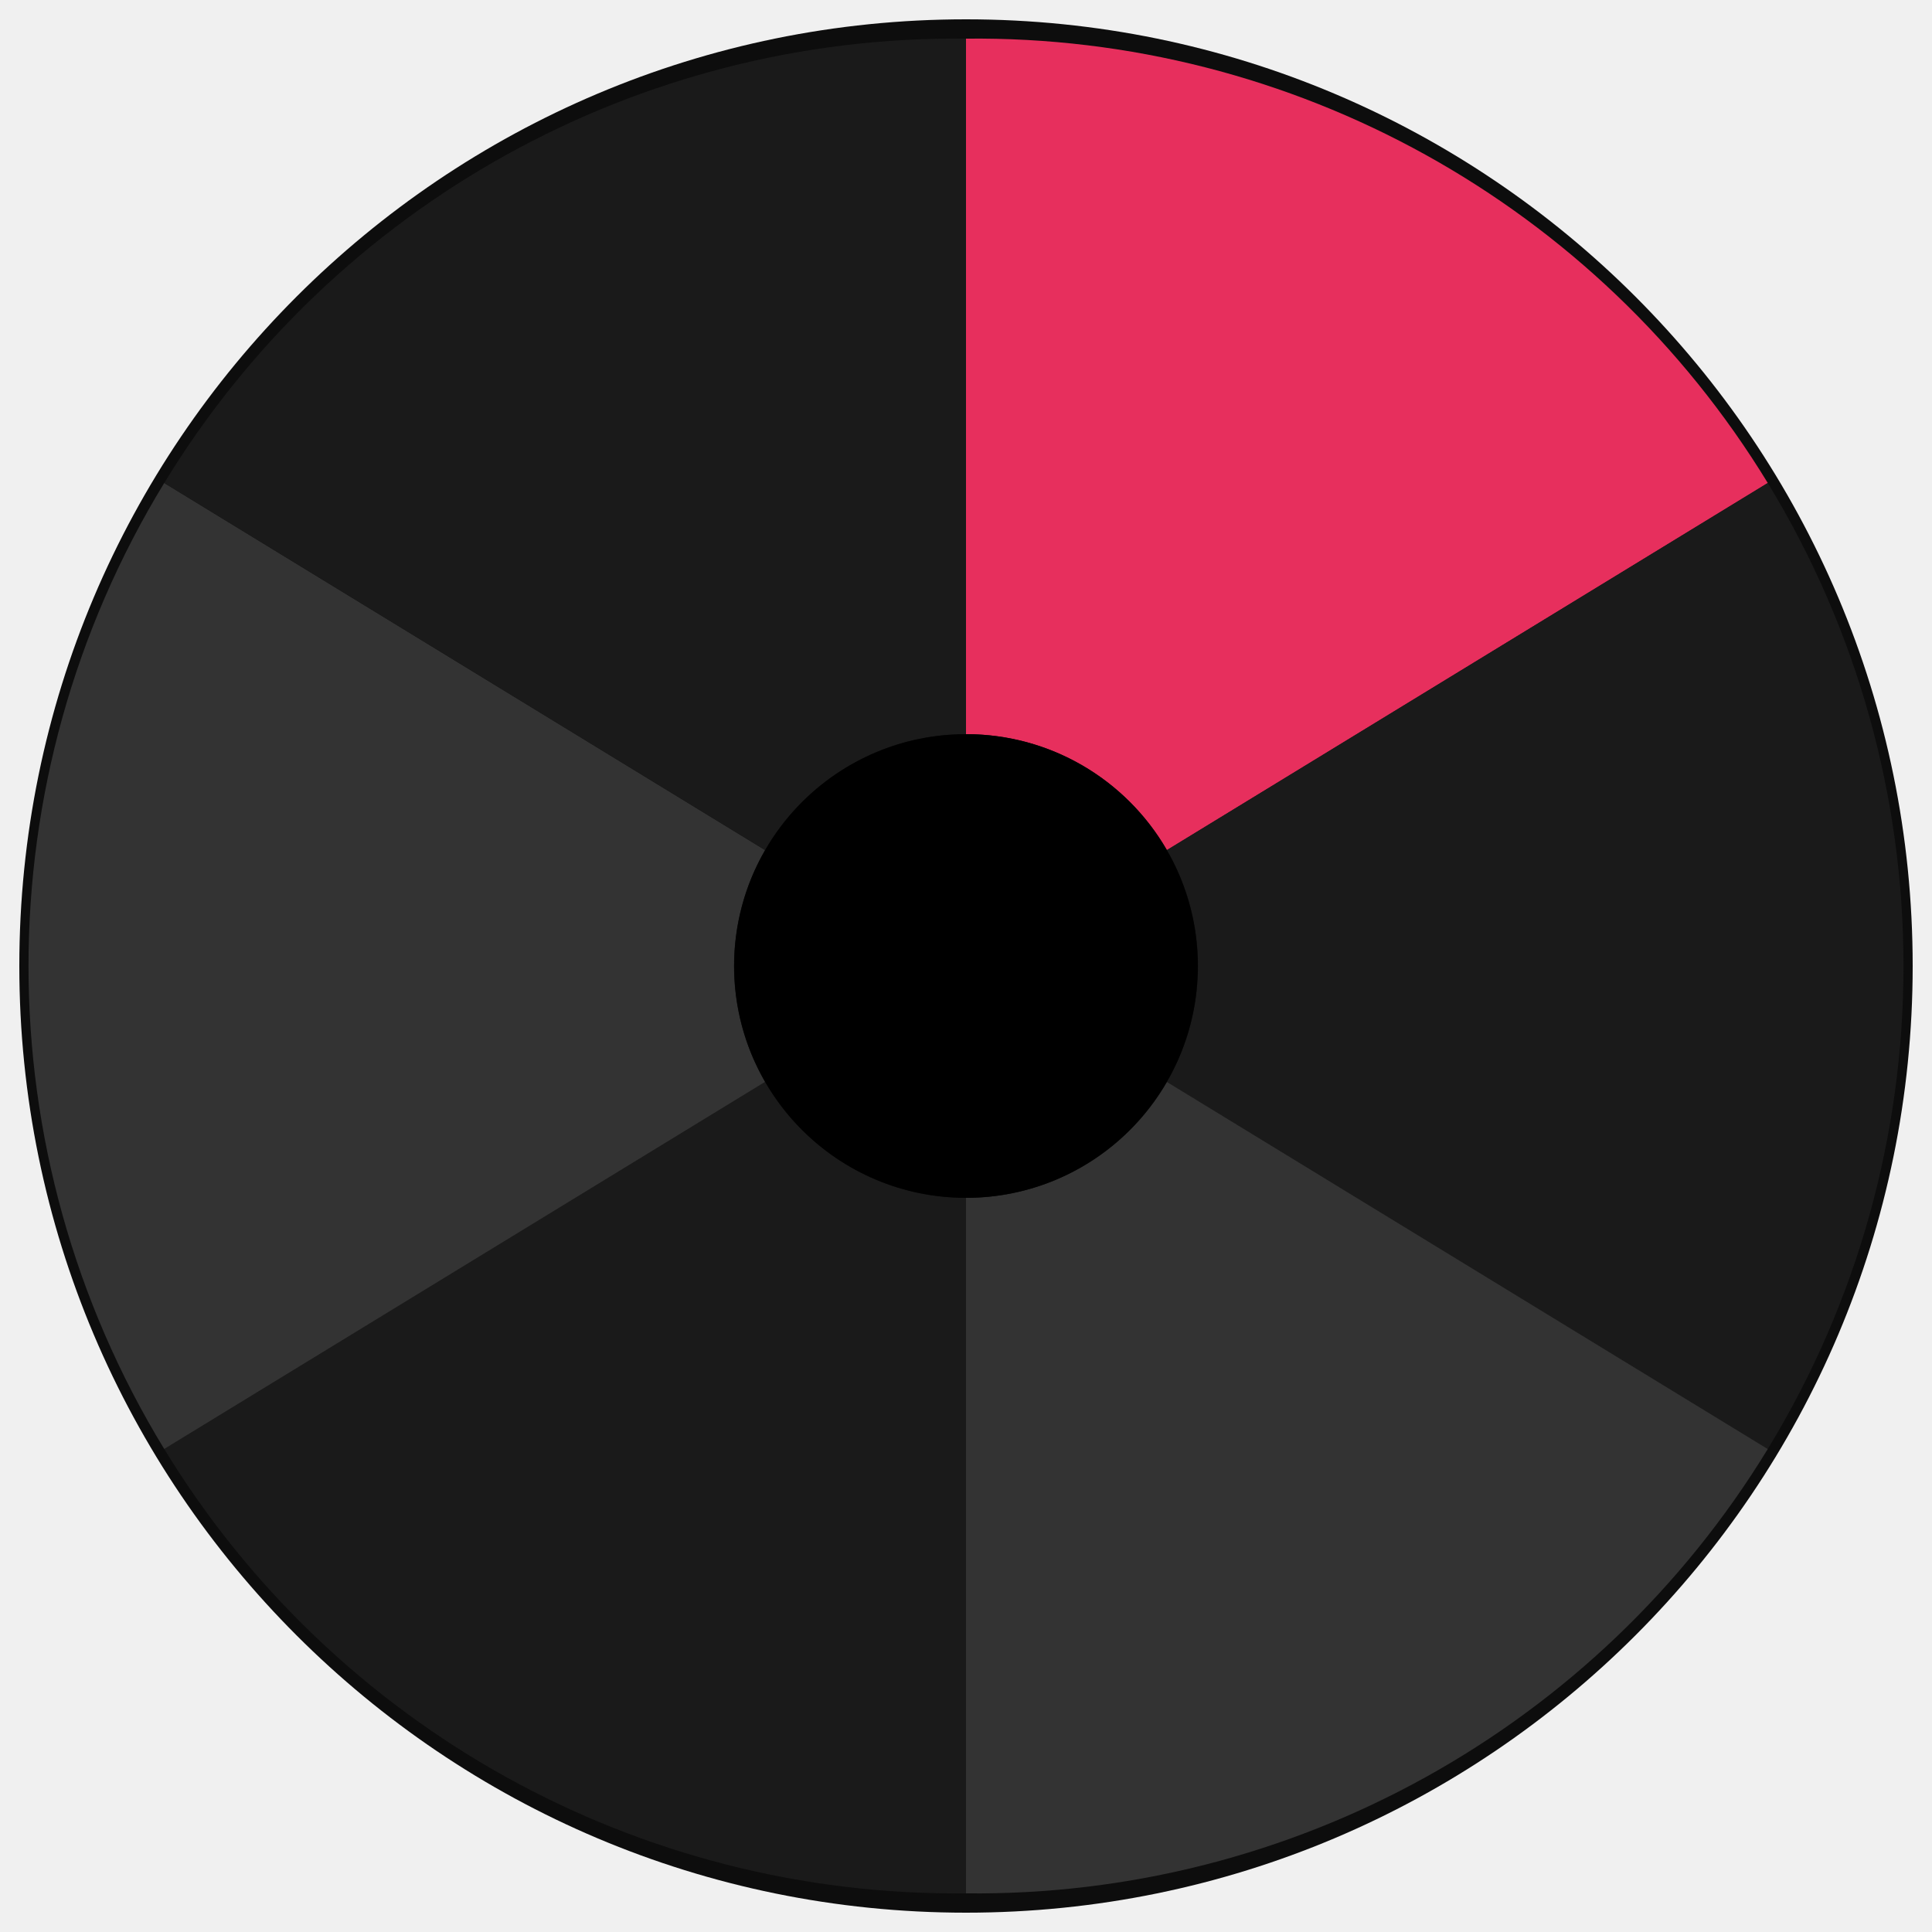
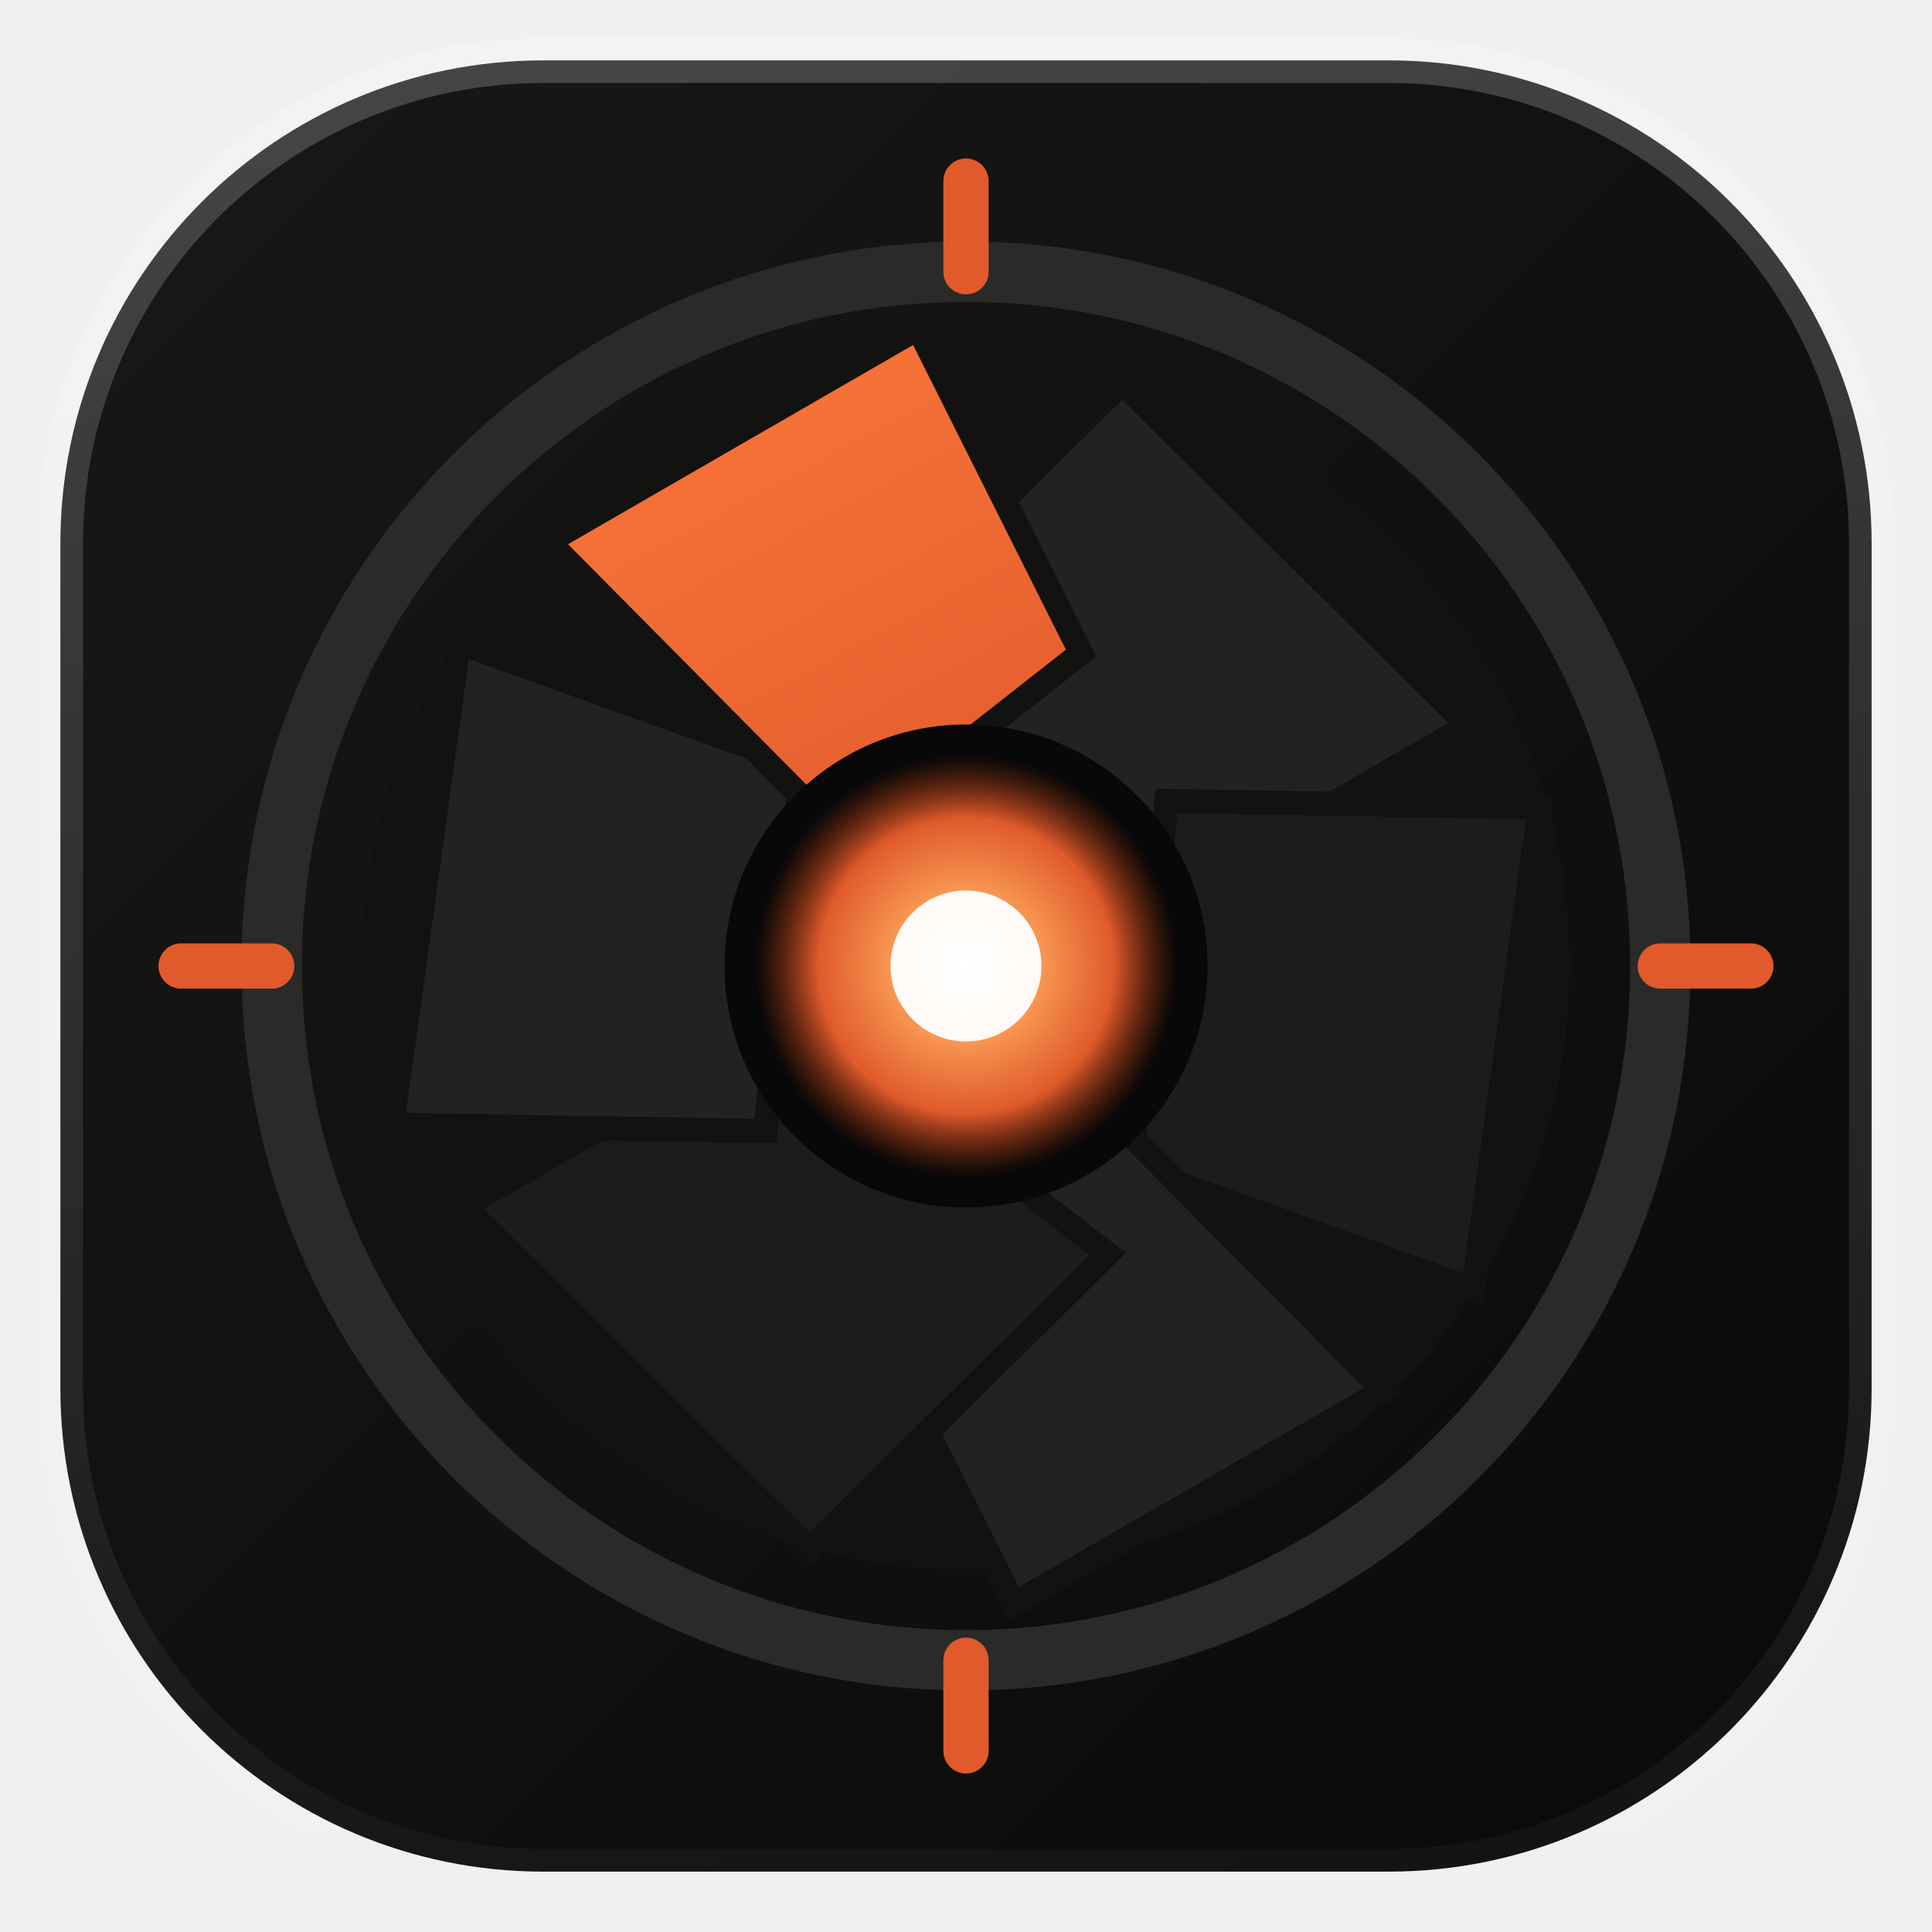
- <svg xmlns="http://www.w3.org/2000/svg" viewBox="0 0 100 100">
-   <circle cx="50" cy="50" r="49" fill="#0d0d0d" />
-   <path d="M 50,2 A 48,48 0 0 1 91.5,25 L 60.4,44 A 12,12 0 0 0 50,38 Z" fill="#ff3366" opacity="0.9" />
-   <path d="M 91.5,25 A 48,48 0 0 1 91.5,75 L 60.4,56 A 12,12 0 0 0 60.4,44 Z" fill="#1a1a1a" />
-   <path d="M 91.5,75 A 48,48 0 0 1 50,98 L 50,62 A 12,12 0 0 0 60.4,56 Z" fill="#333" />
-   <path d="M 50,98 A 48,48 0 0 1 8.5,75 L 39.6,56 A 12,12 0 0 0 50,62 Z" fill="#1a1a1a" />
-   <path d="M 8.5,75 A 48,48 0 0 1 8.5,25 L 39.6,44 A 12,12 0 0 0 39.6,56 Z" fill="#333" />
-   <path d="M 8.5,25 A 48,48 0 0 1 50,2 L 50,38 A 12,12 0 0 0 39.6,44 Z" fill="#1a1a1a" />
-   <circle cx="50" cy="50" r="12" fill="#000" />
+ <svg xmlns="http://www.w3.org/2000/svg" viewBox="0 0 64 64" width="64" height="64">
+   <defs>
+     <linearGradient id="bg" x1="0%" y1="0%" x2="100%" y2="100%">
+       <stop offset="0%" stop-color="#181817" />
+       <stop offset="100%" stop-color="#0a0a09" />
+     </linearGradient>
+     <radialGradient id="photonGlow" cx="50%" cy="50%" r="50%">
+       <stop offset="0%" stop-color="#ffffff" />
+       <stop offset="25%" stop-color="#ffaa5e" />
+       <stop offset="70%" stop-color="#e05a2b" />
+       <stop offset="100%" stop-color="#9e330a" stop-opacity="0" />
+     </radialGradient>
+     <linearGradient id="accentBlade" x1="0%" y1="0%" x2="100%" y2="100%">
+       <stop offset="0%" stop-color="#ff7a3d" />
+       <stop offset="100%" stop-color="#e05a2b" />
+     </linearGradient>
+     <linearGradient id="rim" x1="0%" y1="0%" x2="0%" y2="100%">
+       <stop offset="0%" stop-color="#ffffff" stop-opacity="0.2" />
+       <stop offset="100%" stop-color="#ffffff" stop-opacity="0.03" />
+     </linearGradient>
+   </defs>
+   <rect x="2" y="2" width="60" height="60" rx="16" fill="url(#bg)" stroke="url(#rim)" stroke-width="1.5" />
+   <circle cx="32" cy="32" r="23" fill="none" stroke="#2a2a28" stroke-width="2" />
+   <circle cx="32" cy="32" r="20" fill="#121211" />
+   <g transform="rotate(15 32 32)">
+     <path d="M32 12 L46 20 L37 29 L25 24 Z" fill="#222220" stroke="#121211" stroke-width="0.8" />
+     <path d="M49 22 L51 38 L39 37 L37 25 Z" fill="#1c1c1b" stroke="#121211" stroke-width="0.8" />
+     <path d="M49 42 L39 52 L31 43 L37 35 Z" fill="#222220" stroke="#121211" stroke-width="0.8" />
+     <path d="M32 52 L18 44 L27 35 L39 40 Z" fill="#1c1c1b" stroke="#121211" stroke-width="0.8" />
+     <path d="M15 42 L13 26 L25 27 L27 39 Z" fill="#222220" stroke="#121211" stroke-width="0.8" />
+     <path d="M15 22 L25 12 L33 21 L27 29 Z" fill="url(#accentBlade)" stroke="#121211" stroke-width="0.8" />
+   </g>
+   <circle cx="32" cy="32" r="8" fill="#080808" />
+   <circle cx="32" cy="32" r="7" fill="url(#photonGlow)" />
+   <circle cx="32" cy="32" r="2.5" fill="#ffffff" opacity="0.95" />
+   <line x1="32" y1="6" x2="32" y2="9" stroke="#e05a2b" stroke-width="1.5" stroke-linecap="round" />
+   <line x1="32" y1="55" x2="32" y2="58" stroke="#e05a2b" stroke-width="1.5" stroke-linecap="round" />
+   <line x1="6" y1="32" x2="9" y2="32" stroke="#e05a2b" stroke-width="1.5" stroke-linecap="round" />
+   <line x1="55" y1="32" x2="58" y2="32" stroke="#e05a2b" stroke-width="1.5" stroke-linecap="round" />
</svg>
